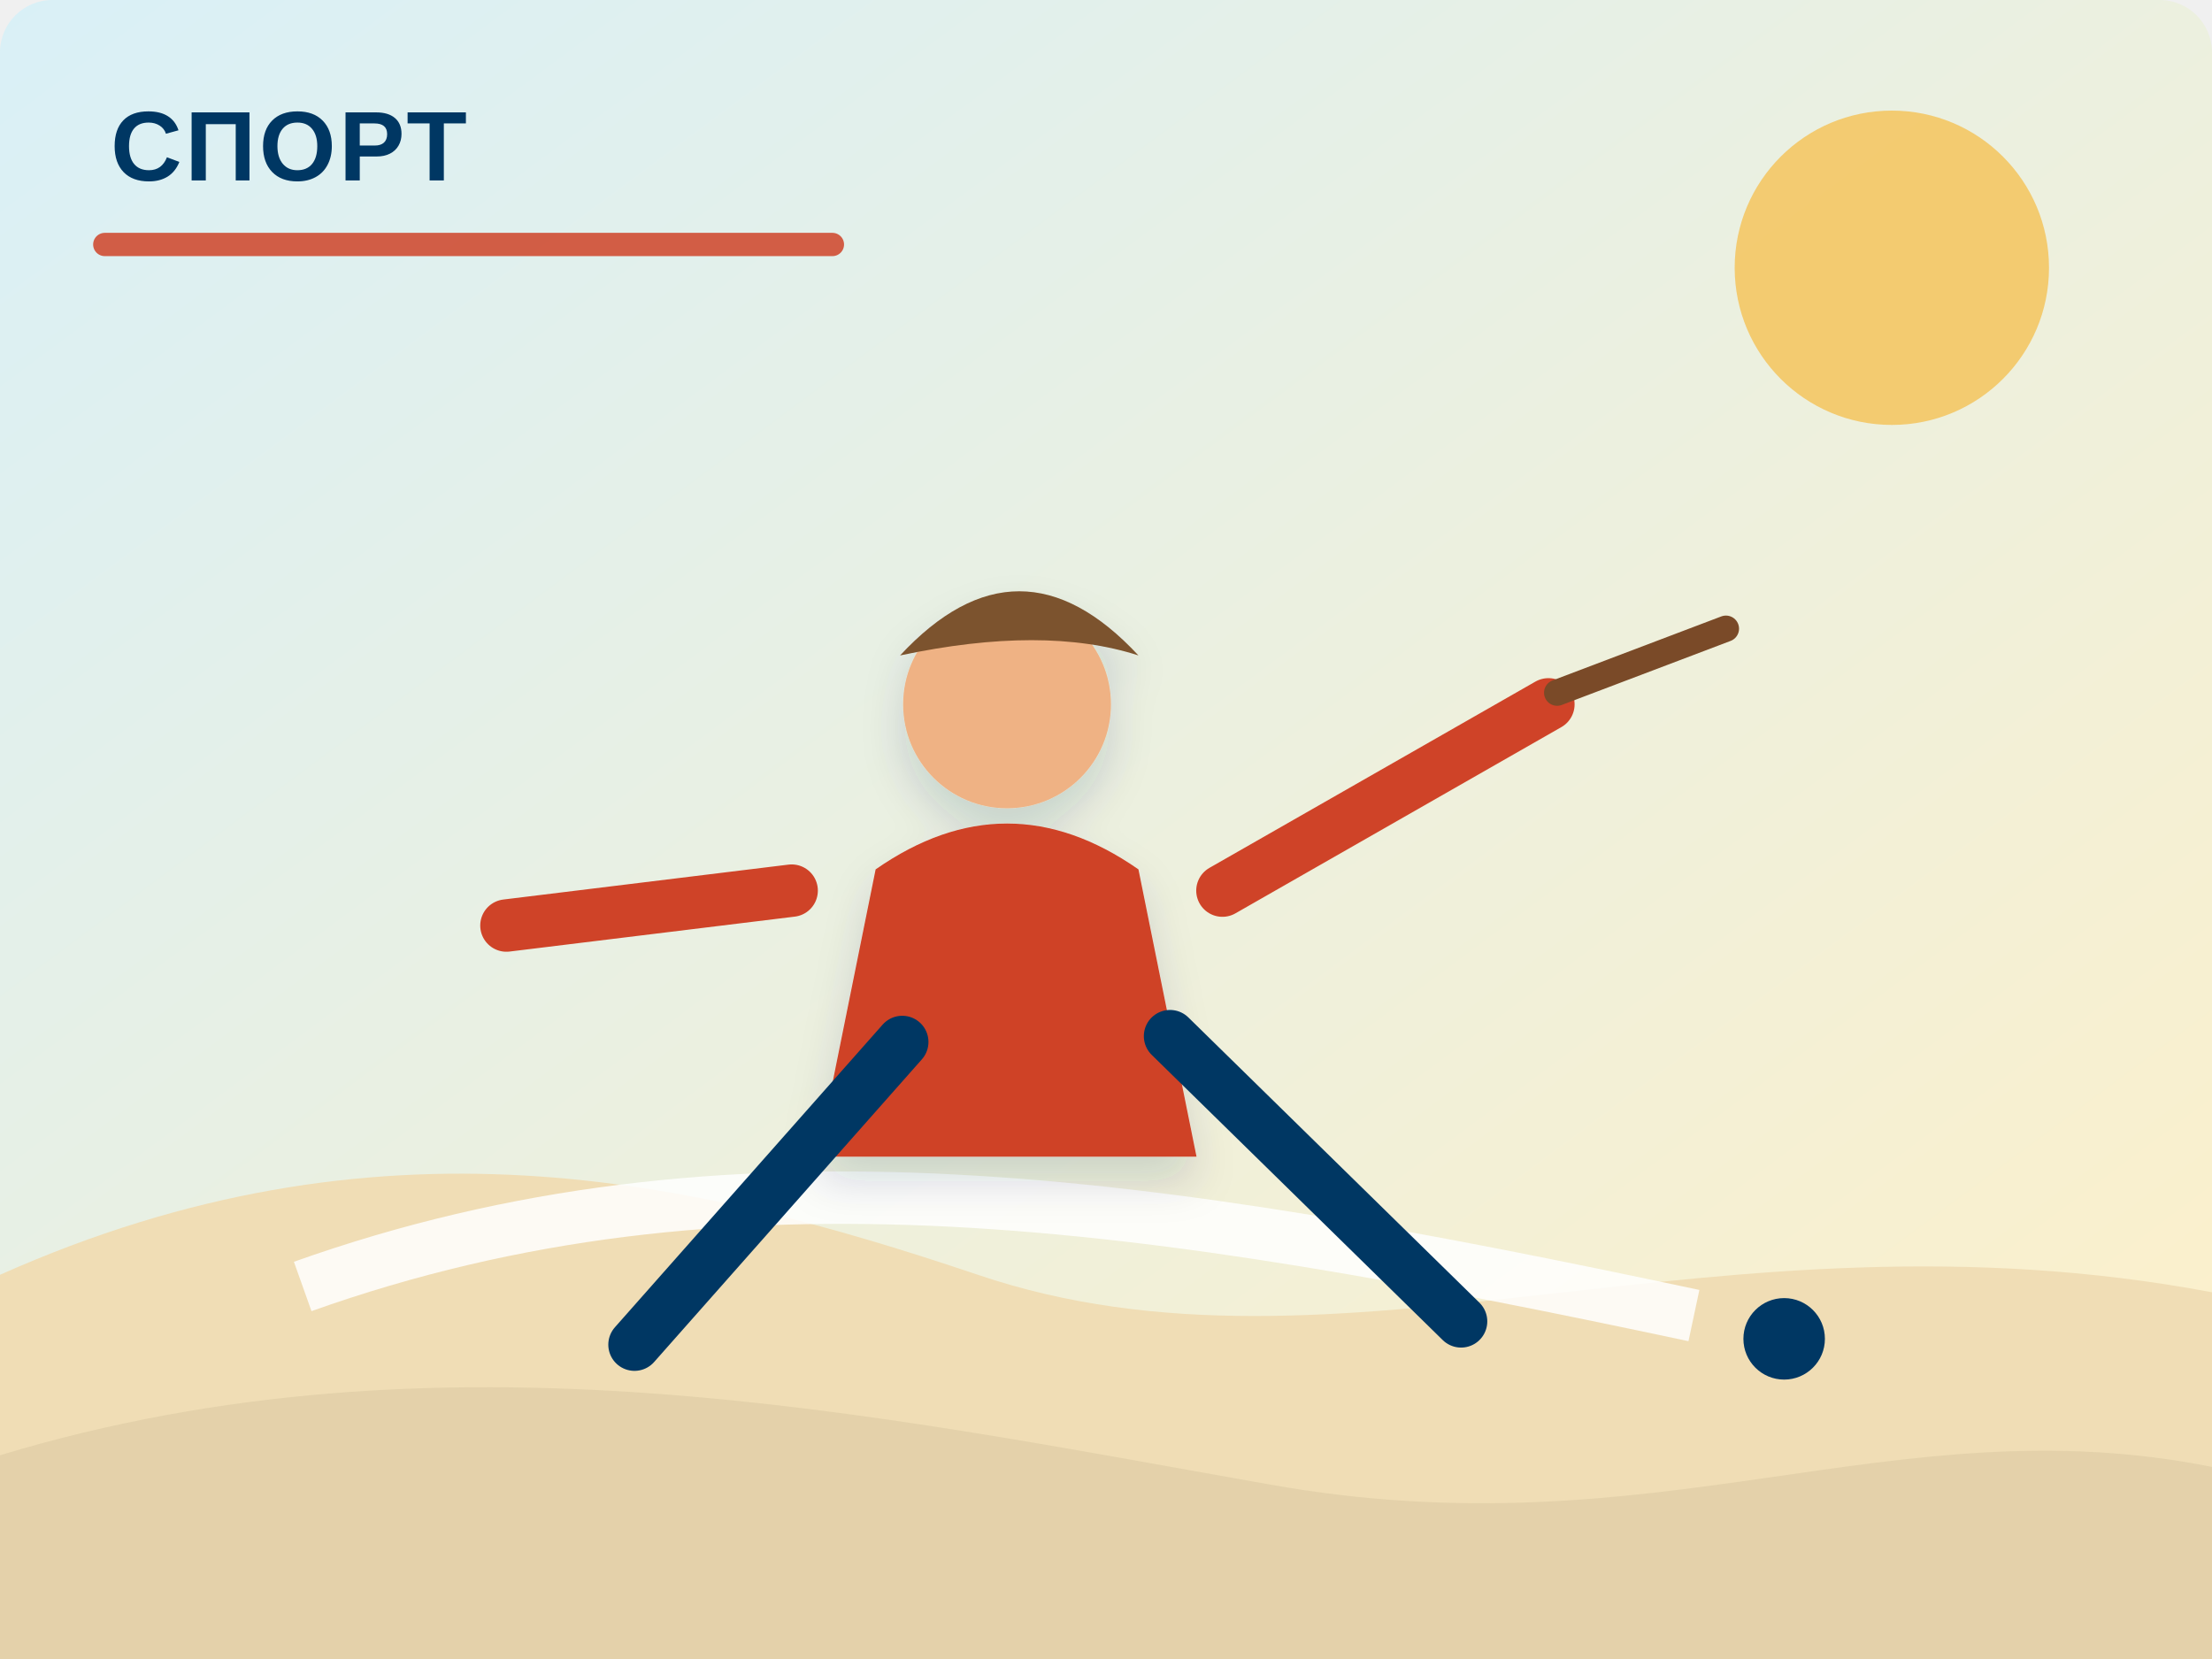
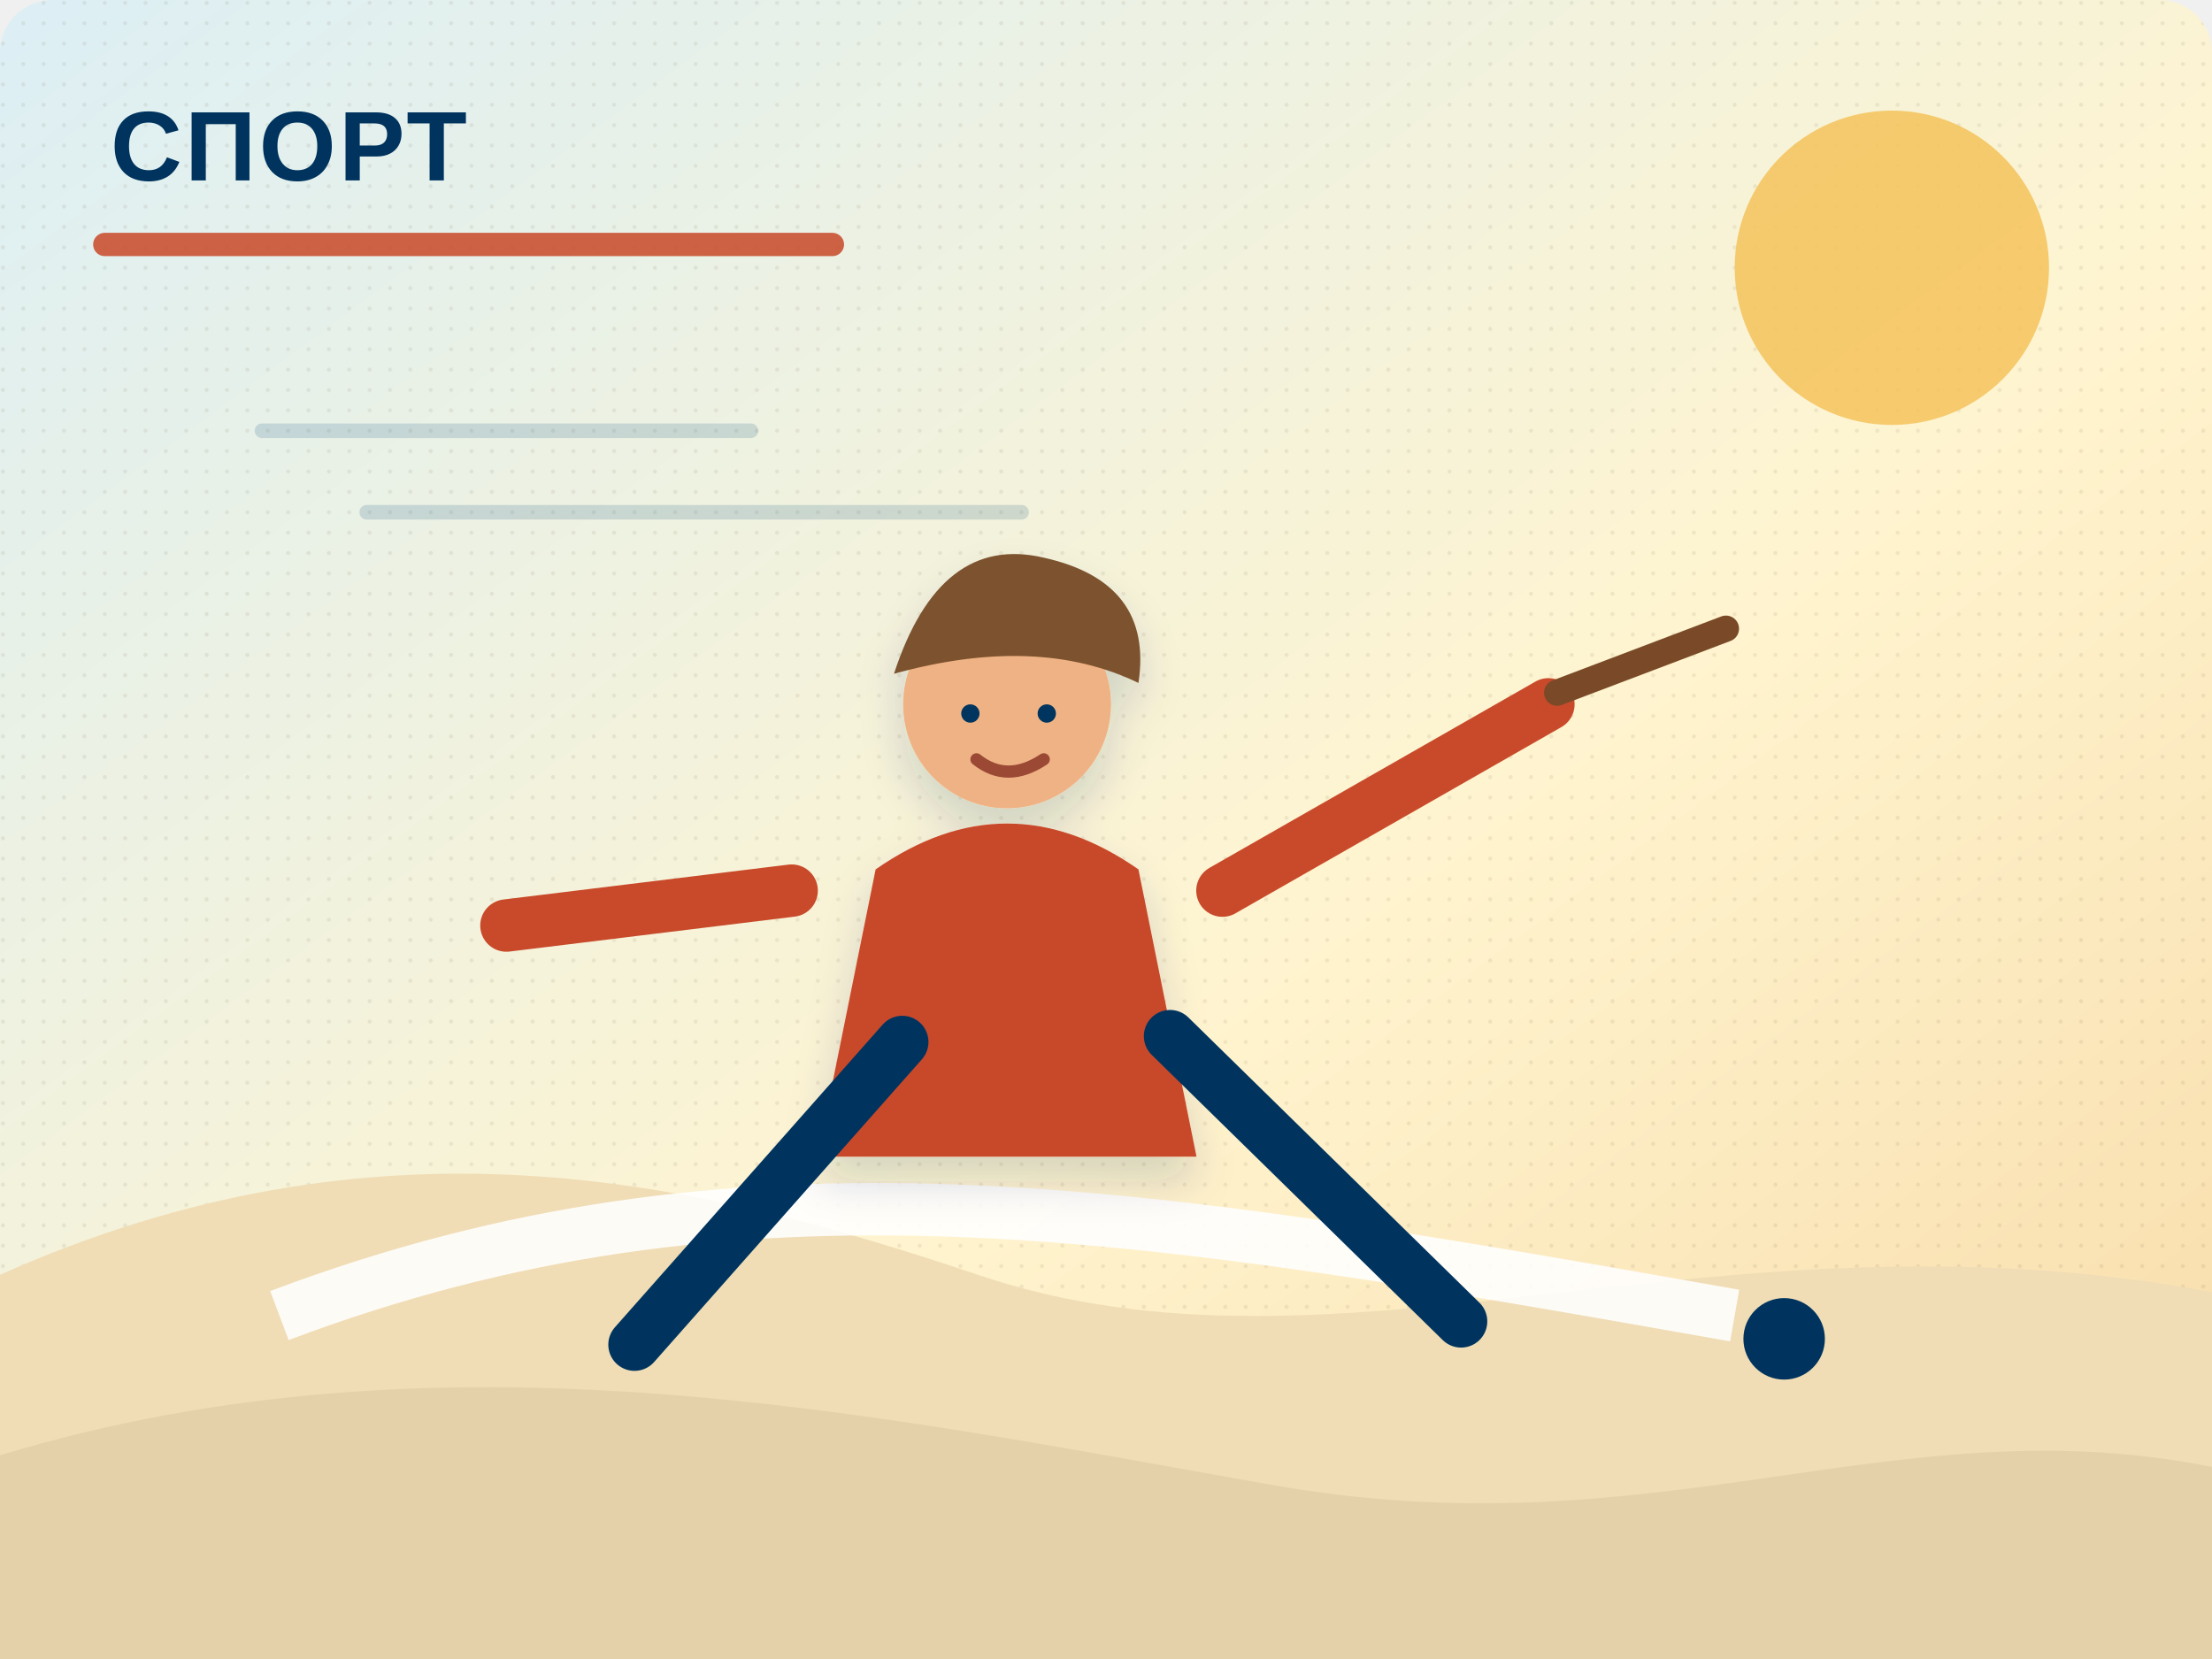
<svg xmlns="http://www.w3.org/2000/svg" width="760" height="570" viewBox="0 0 760 570" role="img" aria-hidden="true">
  <defs>
    <linearGradient id="sky" x1="0" x2="1" y1="0" y2="1">
-       <stop stop-color="#d9f0f7" />
-       <stop offset="1" stop-color="#fff0c7" />
+       <stop stop-color="#dceff5" />
+       <stop offset=".58" stop-color="#fff4cf" />
+       <stop offset="1" stop-color="#f7d9a5" />
    </linearGradient>
    <linearGradient id="blue" x1="0" x2="1">
-       <stop stop-color="#003763" />
-       <stop offset="1" stop-color="#0060ad" />
+       <stop stop-color="#00345f" />
+       <stop offset="1" stop-color="#00457c" />
    </linearGradient>
    <filter id="sh" x="-20%" y="-20%" width="140%" height="140%">
-       <feDropShadow dx="0" dy="8" stdDeviation="7" flood-color="#003763" flood-opacity=".15" />
+       <feDropShadow dx="0" dy="8" stdDeviation="7" flood-color="#00345f" flood-opacity=".16" />
    </filter>
+     <pattern id="grain" width="7" height="7" patternUnits="userSpaceOnUse">
+       <circle cx="1" cy="1" r=".7" fill="#5a4326" opacity=".16" />
+     </pattern>
  </defs>
  <rect width="760" height="570" rx="18" fill="url(#sky)" />
-   <circle cx="650" cy="92" r="54" fill="#f4c45d" opacity=".85" />
+   <rect width="760" height="570" rx="18" fill="url(#grain)" opacity=".55" />
+   <circle cx="650" cy="92" r="54" fill="#f4c45d" opacity=".86" />
  <path d="M0 438 C130 380 238 405 336 438 C460 480 590 412 760 444 L760 570 L0 570Z" fill="#f0ddb5" />
  <path d="M0 500 C152 454 300 486 436 510 C570 534 650 482 760 504 L760 570 L0 570Z" fill="#d4c49d" opacity=".45" />
-   <path d="M104 442 C250 390 394 412 582 452" stroke="#fff" stroke-width="18" fill="none" opacity=".85" />
+   <path d="M90 148 h168 m-132 28 h225" stroke="#00457c" stroke-width="5" stroke-linecap="round" opacity=".16" />
+   <path d="M96 452 C255 392 392 416 596 452" stroke="#fff" stroke-width="18" fill="none" opacity=".88" />
  <g transform="translate(346 242) scale(1.05)" filter="url(#sh)">
    <circle cx="0" cy="0" r="34" fill="#efb284" />
-     <path d="M-43 54 Q0 24 43 54 L62 148 H-62Z" fill="#cf4328" />
-     <path d="M-35 -16 Q4 -58 43 -16 Q12 -26 -35 -16Z" fill="#7c532d" />
+     <path d="M-43 54 Q0 24 43 54 L62 148 H-62Z" fill="#c84a2a" />
+     <path d="M-37 -10 Q-22 -56 12 -48 Q48 -40 43 -7 Q10 -23 -37 -10Z" fill="#7c532d" />
+     <circle cx="-12" cy="3" r="3" fill="#00345f" />
+     <circle cx="13" cy="3" r="3" fill="#00345f" />
+     <path d="M-10 18 Q0 26 12 18" stroke="#9b4a35" stroke-width="4" fill="none" stroke-linecap="round" />
  </g>
-   <path d="M310 358 l-92 104 M402 356 l100 98" stroke="#003763" stroke-width="18" stroke-linecap="round" />
-   <path d="M272 306 l-98 12 M420 306 l112-64" stroke="#cf4328" stroke-width="18" stroke-linecap="round" />
+   <path d="M310 358 l-92 104 M402 356 l100 98" stroke="#00345f" stroke-width="18" stroke-linecap="round" />
+   <path d="M272 306 l-98 12 M420 306 l112-64" stroke="#c84a2a" stroke-width="18" stroke-linecap="round" />
  <path d="M535 238 l58-22" stroke="#7a4a28" stroke-width="9" stroke-linecap="round" />
-   <circle cx="613" cy="460" r="14" fill="#003763" />
-   <text x="38" y="62" fill="#003763" font-family="Arial Narrow,Arial,sans-serif" font-size="34" font-weight="900" letter-spacing="1">СПОРТ</text>
-   <path d="M36 84 H286" stroke="#cf4328" stroke-width="8" stroke-linecap="round" opacity=".85" />
+   <circle cx="613" cy="460" r="14" fill="#00345f" />
+   <text x="38" y="62" fill="#00345f" font-family="Arial Narrow,Arial,sans-serif" font-size="34" font-weight="900" letter-spacing="1">СПОРТ</text>
+   <path d="M36 84 H286" stroke="#c84a2a" stroke-width="8" stroke-linecap="round" opacity=".86" />
</svg>
